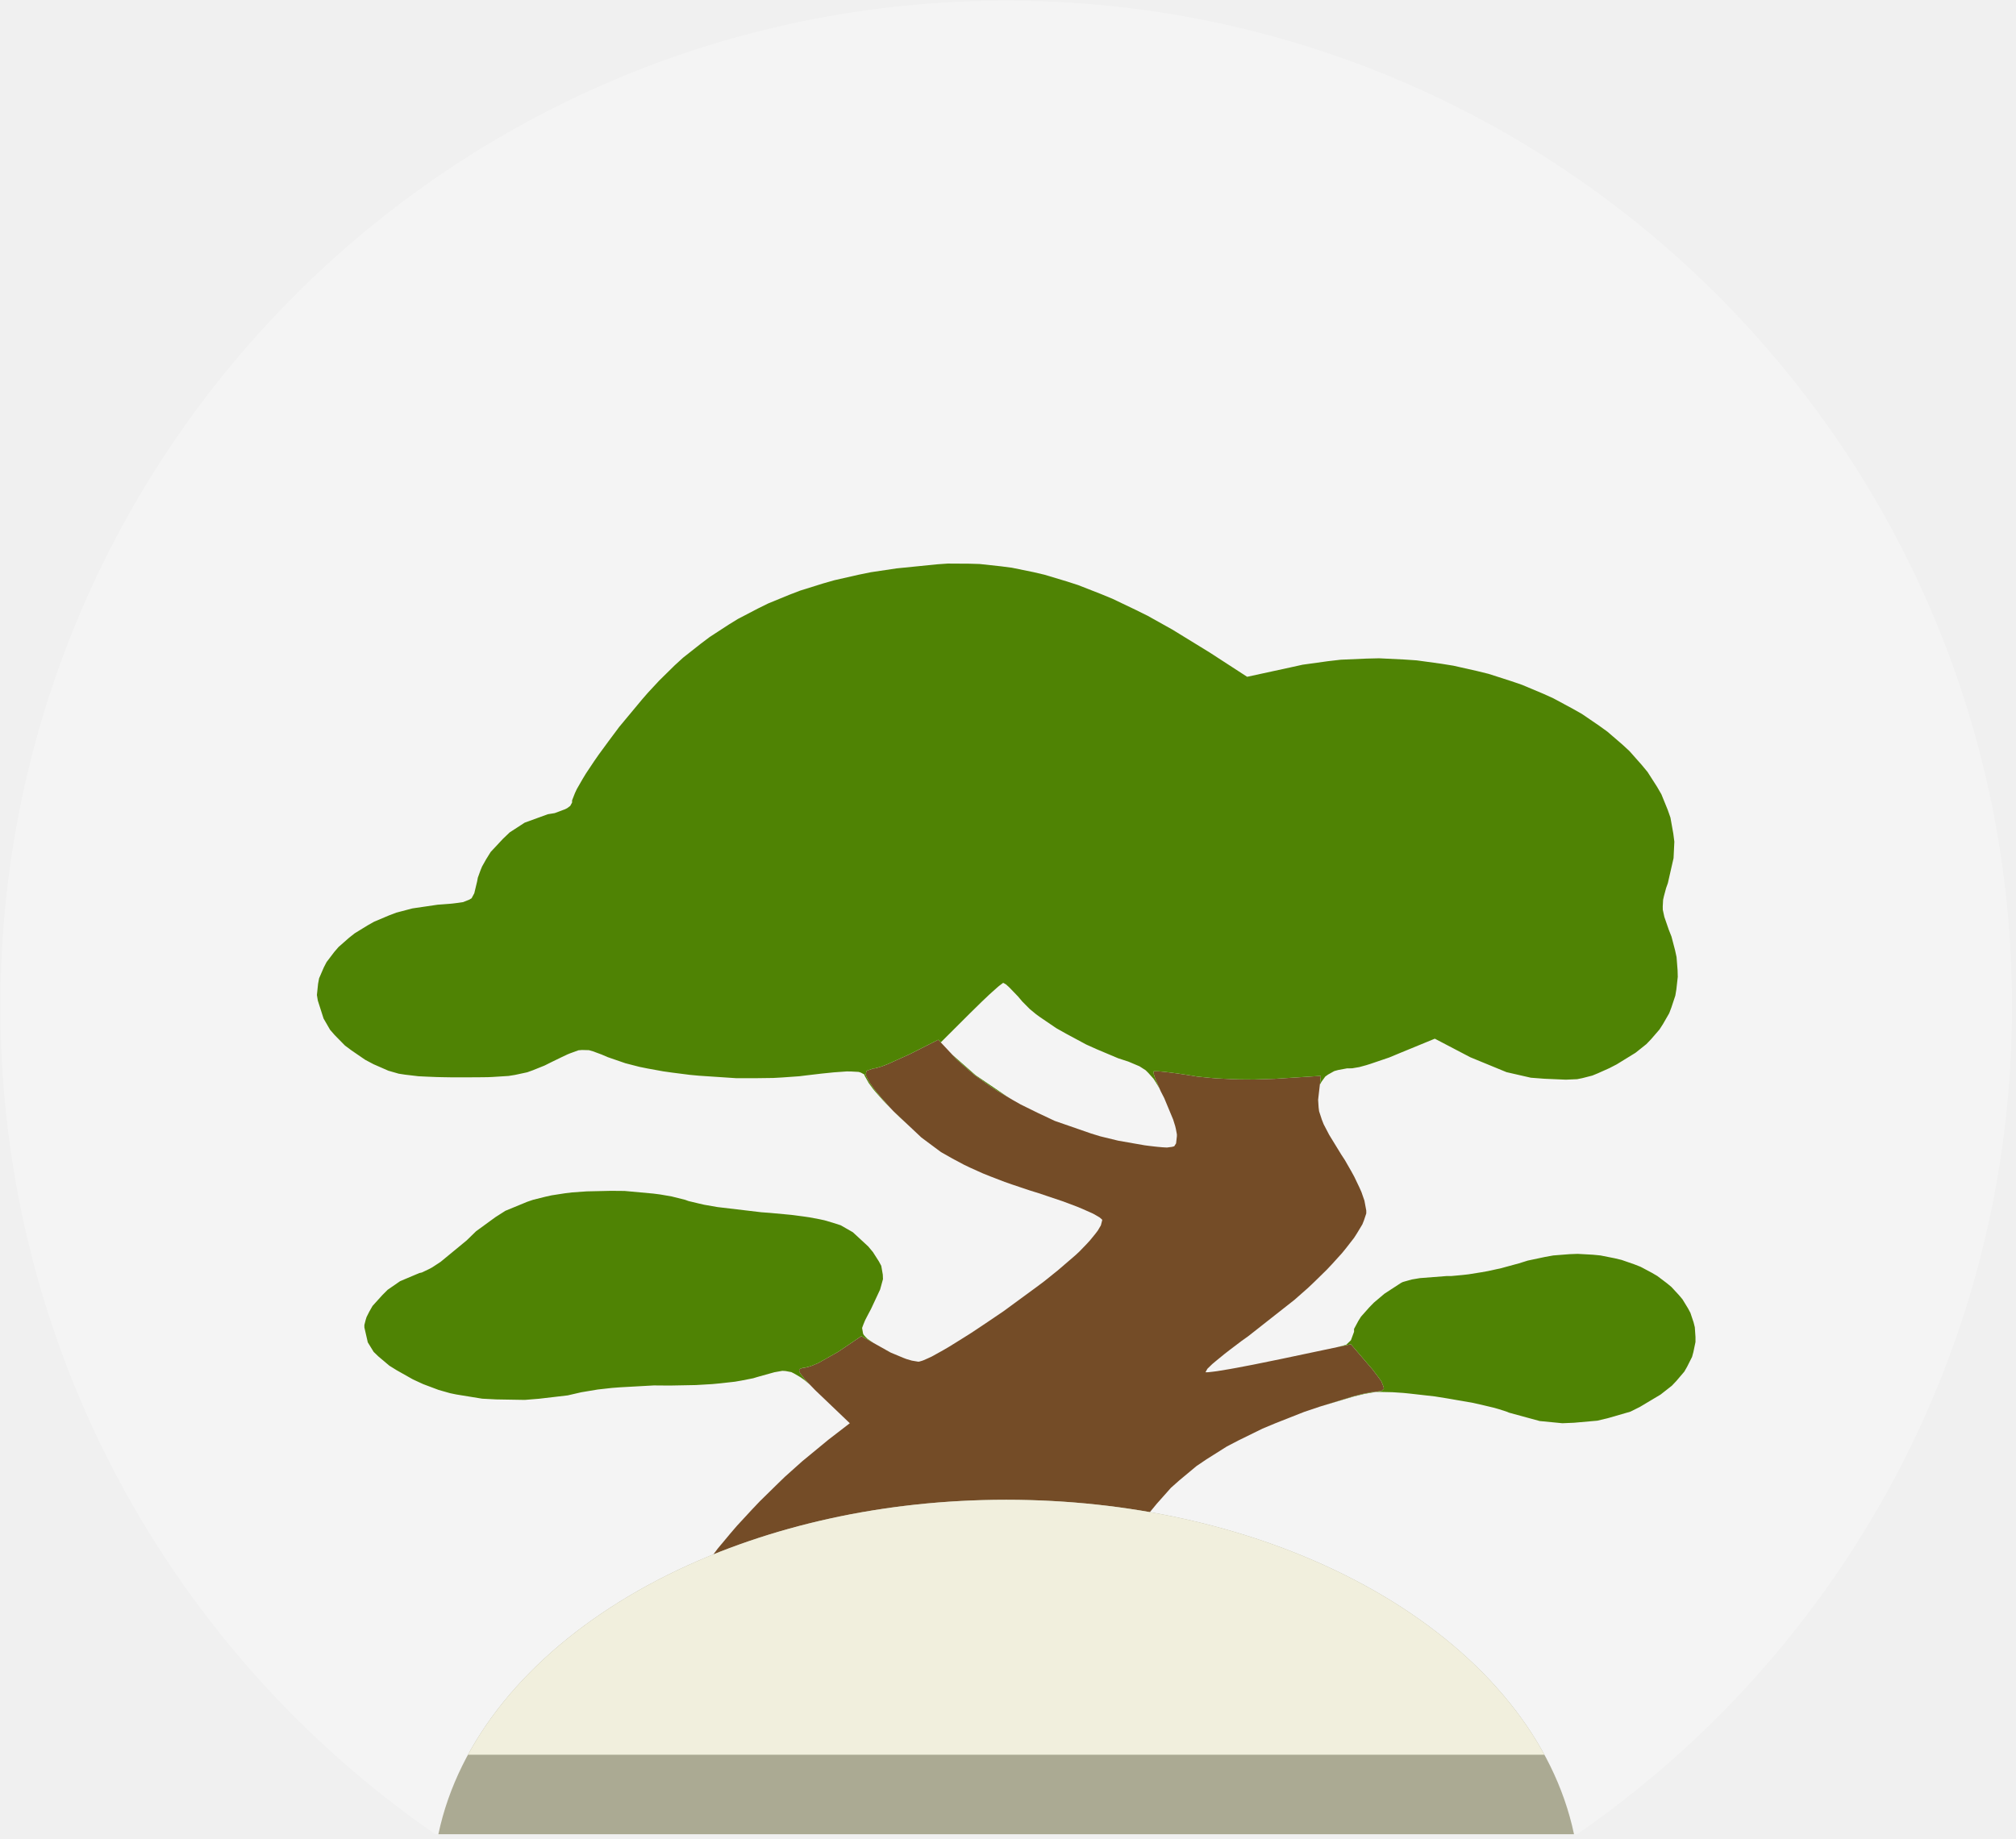
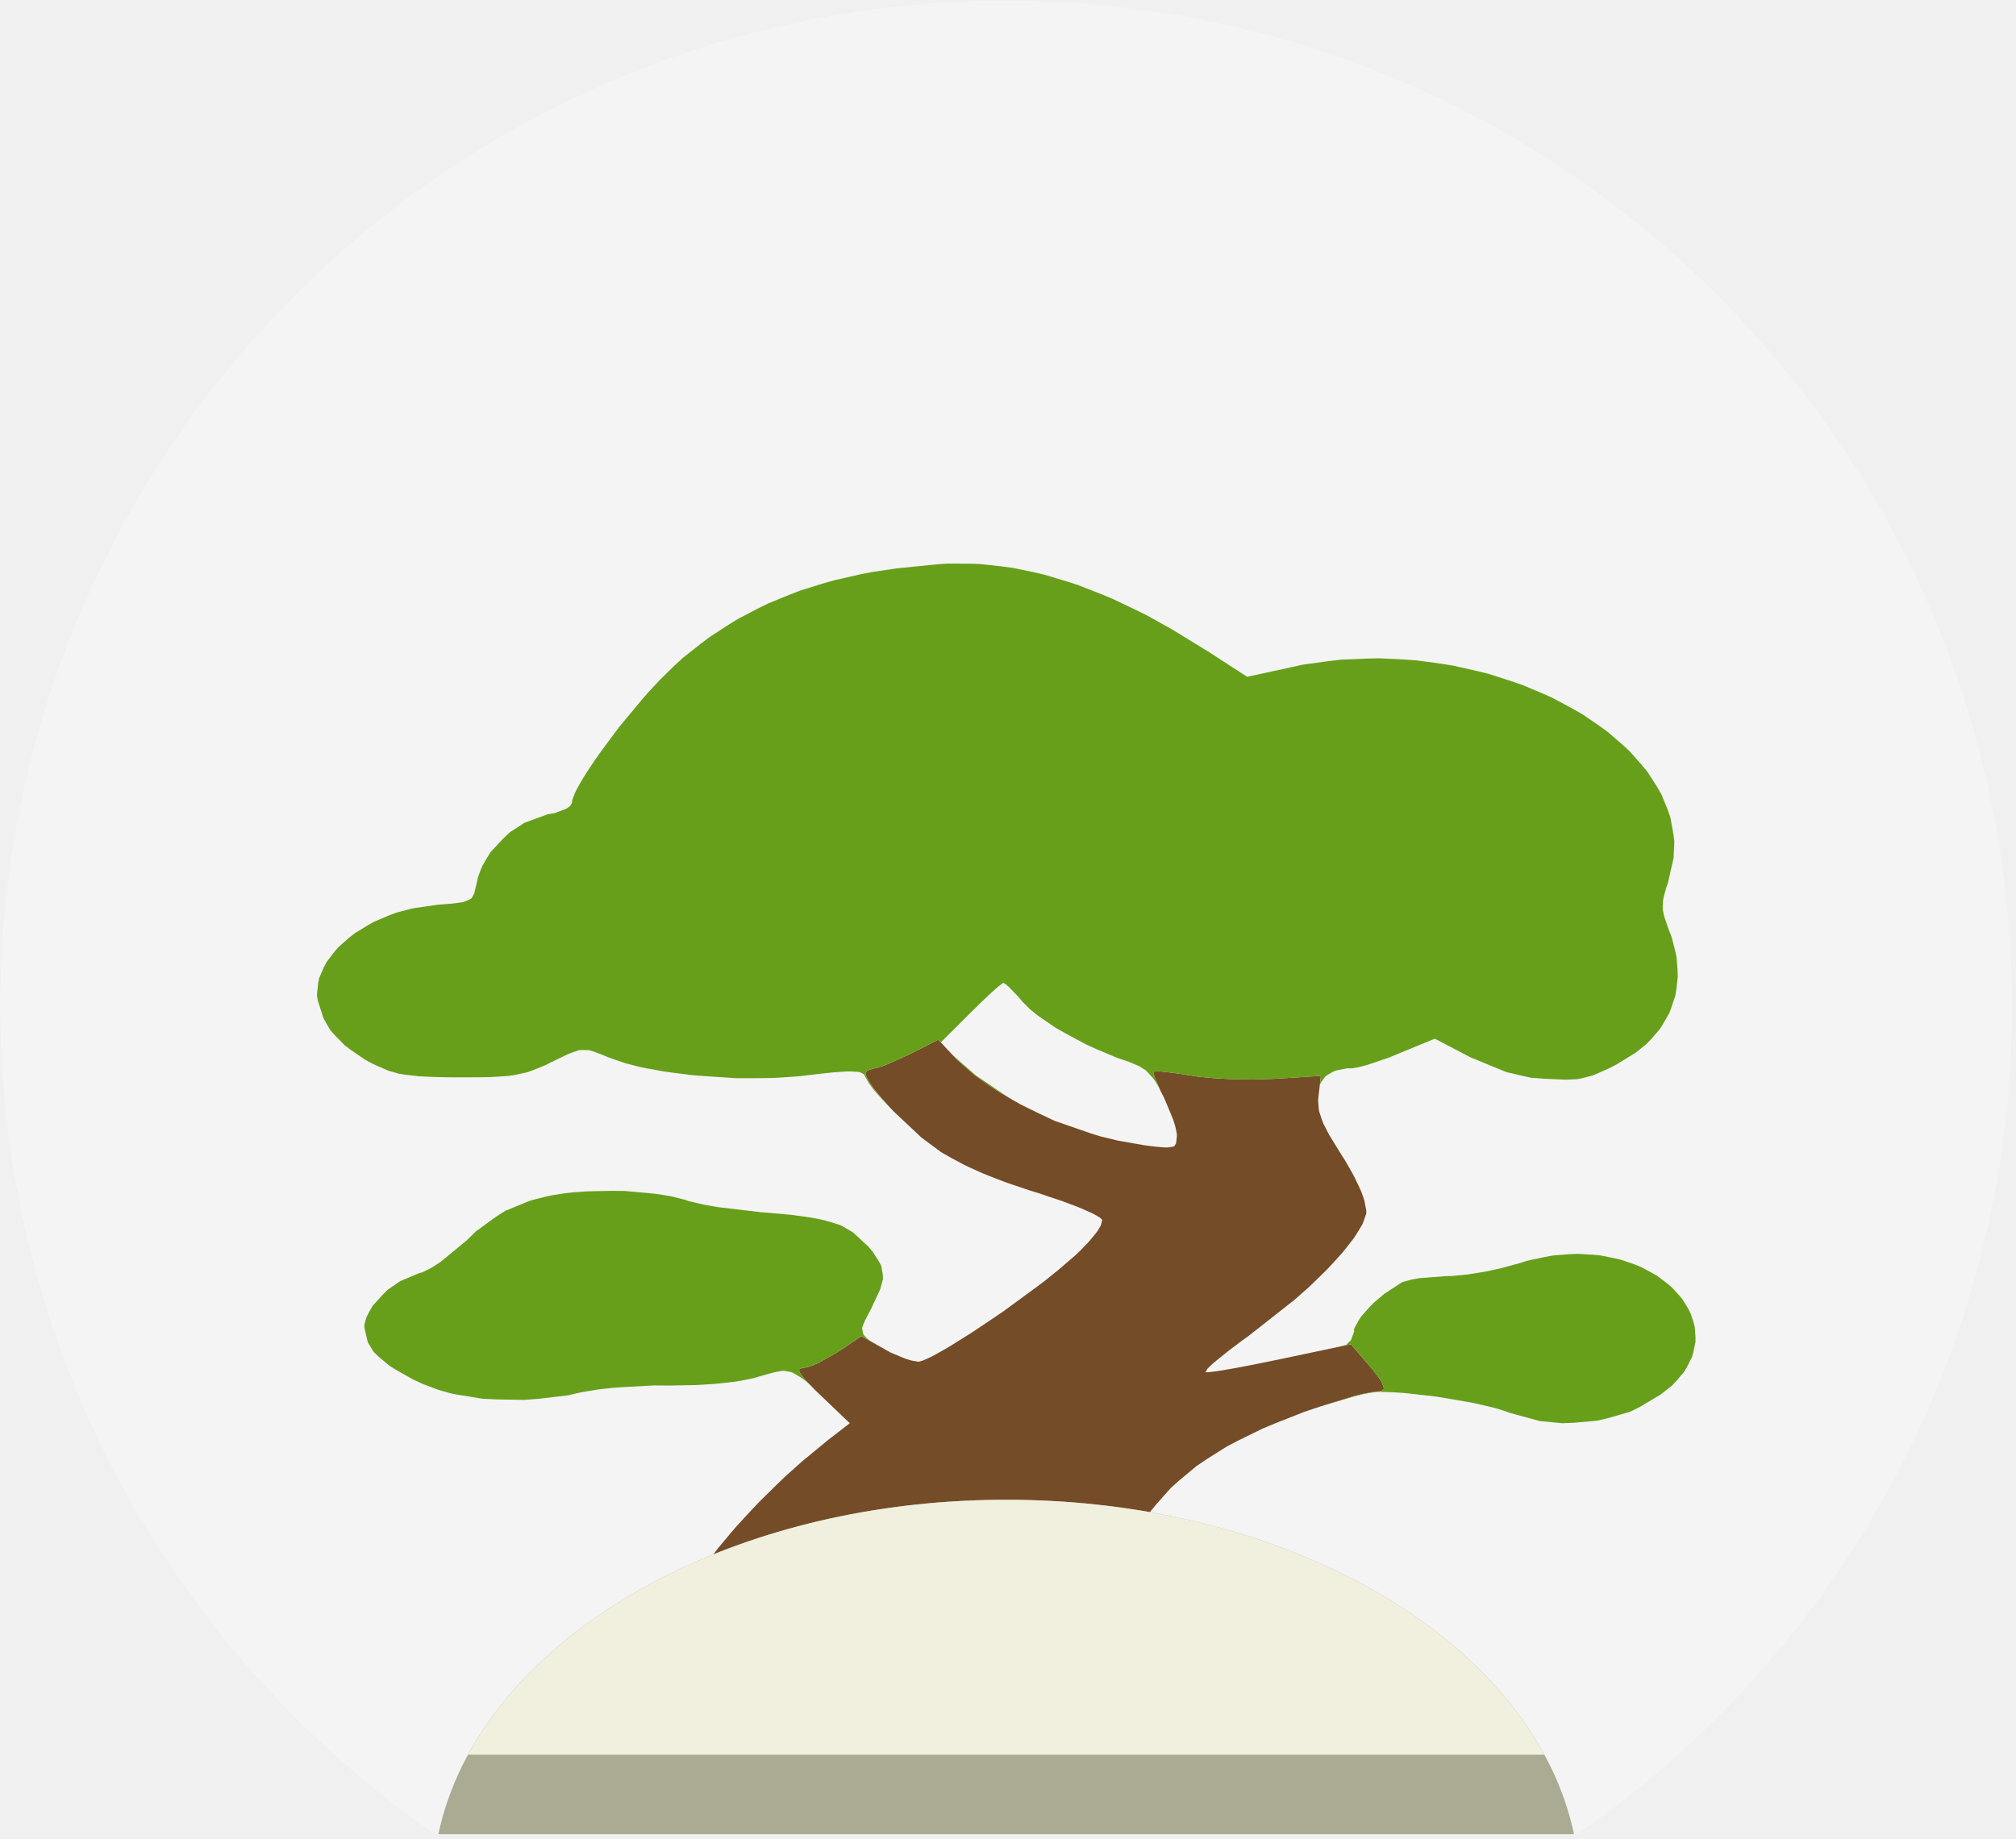
<svg xmlns="http://www.w3.org/2000/svg" width="330" height="301" viewBox="0 0 330 301" fill="none">
  <path fill-rule="evenodd" clip-rule="evenodd" d="M258.149 300.31C301.157 270.608 329.339 220.968 329.339 164.745C329.339 73.82 255.63 0.111 164.705 0.111C73.779 0.111 0.07 73.82 0.07 164.745C0.07 220.968 28.252 270.608 71.26 300.31H258.149Z" fill="white" fill-opacity="0.3" />
  <path d="M155.865 172.66L156.685 173.54L158.645 175.26L159.665 176.11L161.975 177.75L163.165 178.55L165.735 180.07L167.055 180.82L169.835 182.19L172.655 183.52L178.595 185.58L180.085 186.04L183.045 186.76L187.395 187.52L188.015 187.6L189.035 187.72L189.515 187.77L190.295 187.84L191.015 187.88L191.865 187.77L192.215 187.67L192.515 187.2L192.645 186.02V185.72L192.485 184.86L192.375 184.39L192.035 183.3L190.575 179.79L190.005 178.68L189.205 176.84L189.045 176.44L188.865 175.87L188.825 175.44L188.865 175.39L189.425 175.4L189.765 175.41L190.815 175.51L191.385 175.58L192.795 175.76L195.145 176.12L195.965 176.26L198.065 176.47L199.165 176.56L201.595 176.68L202.825 176.72L205.285 176.74L208.685 176.63L216.215 176.15L215.835 179.43L215.765 180.07L215.845 181.32L215.925 181.95L216.385 183.35L216.675 184.08L217.585 185.82L219.545 189.02L220.145 189.94L221.195 191.77L221.685 192.67L222.495 194.36L222.855 195.17L223.345 196.58L223.645 198.2V198.67L223.255 199.84L223.005 200.46L222.135 201.91L221.655 202.66L220.365 204.32L219.675 205.17L218.015 207L217.145 207.92L215.165 209.86L214.135 210.84L211.875 212.83L204.325 218.77L203.245 219.54L201.355 220.97L200.465 221.66L199.045 222.82L198.415 223.35L197.635 224.11L197.335 224.66L197.395 224.68L197.745 224.67L197.945 224.65L198.565 224.58L199.255 224.49L201.305 224.15L202.415 223.95L205.135 223.43L209.655 222.51L221.135 220.09L223.845 223.26L224.655 224.2L225.705 225.58L226.135 226.19L226.455 227.01L226.535 227.36L226.155 227.73L224.825 227.93H224.565L223.565 228.12L222.985 228.24L221.485 228.63L216.015 230.31L213.465 231.17L208.875 232.98L206.665 233.9L202.715 235.84L200.815 236.83L197.455 238.95L195.845 240.04L193.025 242.39L191.675 243.59L189.345 246.21L188.235 247.56L186.345 250.49L185.445 252L183.945 255.29L182.065 260.68L182.035 260.8L181.595 261.01L181.315 261.11L180.315 261.28L179.745 261.36L178.095 261.5L177.185 261.56L174.805 261.66L173.525 261.71L170.325 261.78L168.615 261.82L164.515 261.86L162.345 261.88L157.265 261.9L155.925 261.91H153.045H148.425H146.135L141.715 261.89L139.535 261.88L135.405 261.84L133.385 261.82L129.635 261.77L127.815 261.74L124.545 261.66L122.975 261.63L120.275 261.54L119.015 261.5L116.985 261.4L116.055 261.35L114.795 261.25L114.265 261.19L113.855 261.08L113.695 260.98L113.565 260.63L113.525 260.43L113.605 259.9L113.745 259.32L114.605 257.68L115.125 256.8L116.645 254.67L117.475 253.56L119.535 251.09L120.625 249.82L123.075 247.17L124.345 245.83L127.075 243.15L128.455 241.81L131.315 239.25L135.625 235.7L139.105 233.02L134.355 228.48L133.455 227.62L132.195 226.32L131.655 225.73L131.045 224.92L130.825 224.56L130.835 224.16L131.485 223.93H131.745L132.515 223.73L132.935 223.59L133.935 223.17L137.175 221.34L140.995 218.76L144.705 220.84L145.725 221.42L147.875 222.32L148.375 222.51L149.265 222.77L150.285 222.94H150.425L150.885 222.81L151.145 222.72L151.805 222.43L152.505 222.11L154.395 221.06L155.405 220.47L157.765 219L158.985 218.23L161.625 216.47L164.285 214.67L169.605 210.77L170.875 209.82L173.145 208L175.995 205.55L176.665 204.93L177.855 203.7L178.405 203.1L179.305 202L179.705 201.47L180.205 200.62L180.425 199.76L180.395 199.67L180.135 199.44L179.975 199.31L179.465 199.01L178.915 198.7L177.185 197.93L176.245 197.54L173.925 196.67L170.025 195.36L168.515 194.89L165.775 193.97L164.455 193.51L162.065 192.59L160.895 192.12L158.785 191.17L157.765 190.68L155.875 189.67L154.035 188.63L150.825 186.24L146.255 181.94L145.665 181.31L144.665 180.19L144.195 179.66L143.425 178.72L143.065 178.27L142.525 177.51L142.285 177.15L141.965 176.55L141.705 175.99L141.835 175.32L142.975 174.93H143.155L143.855 174.74L144.255 174.63L145.275 174.24L148.945 172.58L153.585 170.23L155.865 172.66Z" fill="#744C27" />
-   <path d="M260.755 205.43L261.985 205.55L264.305 206.01L265.435 206.28L267.535 207.01L268.555 207.41L270.395 208.39L271.285 208.91L272.845 210.09L273.585 210.7L274.825 212.04L275.405 212.73L276.305 214.2L276.705 214.95L277.225 216.51L277.425 217.3L277.535 218.91V219.72L277.195 221.35L276.975 222.16L276.165 223.77L275.705 224.57L274.385 226.12L273.665 226.88L271.815 228.33L268.415 230.36L266.865 231.13L263.305 232.16L261.485 232.6L257.655 232.94L255.745 233.02L252.035 232.66L247.015 231.29L246.555 231.1L245.265 230.69L244.565 230.49L242.885 230.09L241.135 229.69L236.985 228.97L234.875 228.63L230.725 228.16L229.735 228.06L227.915 227.94L225.565 227.89L225.205 227.9L224.005 228.1L223.345 228.22L221.685 228.62L216.005 230.31H216.015L221.485 228.63L222.985 228.24L223.565 228.12L224.565 227.93H224.825L226.155 227.73L226.535 227.36L226.455 227.01L226.135 226.19L225.705 225.58L224.655 224.2L223.845 223.26L221.135 220.09L218.795 220.58L219.895 220.3L220.375 220.16L221.135 219.43L221.645 218.05V217.58L222.345 216.27L222.785 215.57L224.155 214.03L224.895 213.27L226.625 211.81L229.325 210.05L229.625 209.9L230.595 209.62L231.125 209.48L232.435 209.26L236.825 208.92H237.565L239.405 208.75L240.375 208.64L242.495 208.3L243.565 208.11L245.705 207.64L248.645 206.84L250.085 206.39L252.875 205.8L254.255 205.55L256.925 205.34L258.245 205.29M213.975 231L215.465 230.49ZM102.245 194.99L106.935 195.42L108.035 195.56L109.945 195.89L112.145 196.44L112.695 196.64L114.365 197.04L115.275 197.25L117.465 197.63L124.645 198.48L126.015 198.58L128.405 198.8L129.555 198.91L131.545 199.17L132.505 199.31L134.155 199.62L134.945 199.79L136.305 200.19L137.615 200.61L139.605 201.75L142.115 204.07L142.885 204.99L143.855 206.51L144.255 207.25L144.505 208.69L144.535 209.43L144.065 211.13L142.565 214.34L142.285 214.86L141.835 215.72L141.625 216.13L141.345 216.8L141.115 217.42L141.275 218.34L141.385 218.56L141.775 218.99L142.005 219.21L142.675 219.67L143.015 219.9L140.995 218.76L137.175 221.34L133.935 223.17L132.935 223.59L132.515 223.73L131.745 223.93H131.485L130.835 224.16L130.825 224.56L131.045 224.92L131.655 225.73L132.195 226.32L132.555 226.69L131.715 225.98L131.045 225.5L130.025 224.9L129.535 224.65L128.575 224.47L128.065 224.44L126.765 224.67L124.005 225.44L123.275 225.66L121.335 226.04L120.295 226.22L117.875 226.49L116.615 226.61L113.895 226.77L109.645 226.85L107.035 226.83L101.465 227.14L100.155 227.24L97.835 227.5L95.145 227.95L92.935 228.46L88.245 229.01L85.895 229.2L81.225 229.12L78.925 229L74.685 228.31L73.675 228.1L71.805 227.57L69.275 226.62L67.605 225.85L64.945 224.35L63.735 223.6L61.955 222.1L61.165 221.34L60.205 219.78L59.645 217.33V216.93L59.865 216.07L60.005 215.63L60.465 214.72L60.985 213.81L62.595 212.03L63.455 211.17L65.495 209.76L68.645 208.43L69.055 208.34L70.165 207.81L70.765 207.49L72.135 206.59L76.395 203.08L77.925 201.59L81.095 199.28L82.725 198.24L86.315 196.76L87.255 196.44L89.255 195.94L90.285 195.71L92.485 195.37L93.615 195.23L96.045 195.06L100.005 194.97M145.845 221.47H145.855L145.725 221.42L144.705 220.84M148.705 184.24L147.155 182.81L146.445 182.13L146.435 182.11M158.615 92.29L160.345 92.34L163.855 92.72L165.625 92.95L169.195 93.68L170.985 94.1L174.645 95.2L176.475 95.79L180.225 97.26L182.115 98.04L185.965 99.88L187.915 100.85L191.905 103.08L198.045 106.85L204.145 110.81L211.145 109.29L213.225 108.83L217.405 108.25L219.495 108.01L223.665 107.83L225.745 107.78L229.855 107.98L231.905 108.12L235.915 108.67L237.905 108.99L241.765 109.86L243.675 110.33L247.345 111.51L249.155 112.13L252.585 113.57L254.265 114.33L257.405 116.02L258.945 116.89L261.755 118.81L263.115 119.79L265.555 121.89L266.725 122.97L268.745 125.25L269.695 126.4L271.245 128.82L271.955 130.05L272.985 132.58L273.435 133.86L273.905 136.49L274.075 137.81L273.945 140.5L273.015 144.58L272.725 145.4L272.375 146.7L272.235 147.32L272.175 148.41L272.185 148.96L272.435 150.11L273.155 152.2L273.605 153.34L274.195 155.59L274.435 156.7L274.605 158.86L274.635 159.93L274.405 161.99L274.235 163.01L273.595 164.94L273.235 165.89L272.205 167.68L271.645 168.55L270.245 170.17L269.495 170.95L267.715 172.37L264.645 174.26L263.445 174.88L261.545 175.73L260.645 176.1L259.005 176.52L258.165 176.69L256.315 176.77L252.815 176.62L250.585 176.45L246.605 175.54L240.675 173.1L234.865 170.06L229.005 172.47L227.395 173.14L224.335 174.18L223.635 174.4L222.495 174.71L221.325 174.91L220.485 174.92L219.075 175.18L218.415 175.36L217.395 175.93L216.935 176.26L216.305 177.13L216.055 177.58L216.215 176.15L208.685 176.63L205.285 176.74L202.825 176.72L201.595 176.68L199.165 176.56L198.065 176.47L195.965 176.26L195.145 176.12L192.795 175.76L191.385 175.58L190.815 175.51L189.765 175.41L189.425 175.4L188.865 175.39L188.825 175.44L188.865 175.87L189.045 176.44L189.205 176.84L189.815 178.24L189.225 177.24L188.825 176.62L187.975 175.67L187.535 175.23L186.525 174.58L184.705 173.81L183.045 173.27L179.555 171.8L177.815 171.02L174.505 169.24L172.905 168.34L170.215 166.51L169.595 166.06L168.555 165.2L167.345 163.98L166.635 163.14L165.375 161.83L165.095 161.55L164.665 161.17L164.255 160.93H164.185L163.665 161.32L163.355 161.57L162.435 162.39L161.935 162.84L160.745 163.97L158.775 165.9L153.995 170.67L153.585 170.23L148.945 172.58L145.275 174.24L144.255 174.63L143.855 174.74L143.155 174.93H142.975L141.835 175.32L141.705 175.99L141.965 176.55L142.285 177.15L142.525 177.51L143.065 178.27L143.425 178.72L144.195 179.66L144.665 180.19L145.665 181.31L145.905 181.57L145.145 180.79L144.515 180.13L143.445 178.92L142.945 178.33L142.205 177.32L141.545 176.14L141.465 175.91L140.925 175.62L140.565 175.5L139.335 175.43L138.605 175.42L136.495 175.57L135.905 175.63L134.525 175.77L132.145 176.05L130.835 176.21L128.015 176.41L126.585 176.49L123.575 176.53H120.545L114.405 176.12L112.905 175.98L110.005 175.61L108.585 175.41L105.945 174.93L104.665 174.67L102.375 174.08L99.475 173.08L98.475 172.65L97.065 172.13L96.405 171.94L95.275 171.91L94.685 171.96L93.285 172.47L92.895 172.63L91.965 173.07L90.275 173.89L89.155 174.45L87.245 175.22L86.305 175.56L84.305 175.99L83.245 176.16L80.565 176.33L79.825 176.36L78.125 176.38L75.145 176.39H74.125L72.325 176.36L71.465 176.34L69.965 176.28L68.515 176.21L66.305 175.95L65.265 175.79L63.565 175.3L61.145 174.24L59.785 173.52L57.525 171.97L56.465 171.18L54.795 169.48L54.035 168.61L52.965 166.76L52.025 163.82L51.875 162.91L52.065 161.08L52.235 160.17L53.005 158.39L53.455 157.52L54.725 155.85L55.425 155.04L57.145 153.53L58.055 152.81L60.155 151.52L61.235 150.91L63.645 149.89L64.875 149.42L67.515 148.73L71.675 148.12L72.385 148.07L73.555 147.98L74.105 147.93L74.985 147.82L75.805 147.7L76.785 147.31L77.195 147.07L77.635 146.25L78.105 144.3L78.215 143.7L78.655 142.49L78.905 141.88L79.585 140.67L80.325 139.48L82.355 137.31L83.435 136.28L85.885 134.69L89.675 133.31L90.795 133.13L92.505 132.49L92.855 132.31L93.345 131.94L93.645 131.39V131.04L94.105 129.87L94.405 129.22L95.375 127.53L95.915 126.64L97.275 124.6L98.005 123.55L99.655 121.3L101.355 119.02L105.125 114.49L106.065 113.41L107.895 111.44L110.445 108.93L111.825 107.67L114.715 105.39L116.175 104.29L119.245 102.29L120.805 101.33L124.065 99.63L125.725 98.81L129.205 97.38L130.975 96.7L134.685 95.54L136.575 95L140.535 94.1L142.545 93.69L146.765 93.06L153.425 92.39L155.145 92.27M157.445 174.06L159.715 176.05L164.785 179.49L165.595 179.99L163.165 178.55L161.975 177.75L159.665 176.11L158.645 175.26L156.685 173.54L155.895 172.7" fill="#4F8304" />
+   <path d="M260.755 205.43L261.985 205.55L264.305 206.01L265.435 206.28L267.535 207.01L268.555 207.41L270.395 208.39L271.285 208.91L272.845 210.09L273.585 210.7L274.825 212.04L275.405 212.73L276.305 214.2L276.705 214.95L277.225 216.51L277.425 217.3L277.535 218.91V219.72L277.195 221.35L276.975 222.16L276.165 223.77L275.705 224.57L274.385 226.12L273.665 226.88L271.815 228.33L268.415 230.36L266.865 231.13L263.305 232.16L261.485 232.6L257.655 232.94L255.745 233.02L252.035 232.66L247.015 231.29L246.555 231.1L245.265 230.69L244.565 230.49L242.885 230.09L241.135 229.69L236.985 228.97L234.875 228.63L230.725 228.16L229.735 228.06L227.915 227.94L225.565 227.89L225.205 227.9L224.005 228.1L223.345 228.22L221.685 228.62L216.005 230.31H216.015L221.485 228.63L222.985 228.24L223.565 228.12L224.565 227.93H224.825L226.155 227.73L226.535 227.36L226.455 227.01L226.135 226.19L225.705 225.58L224.655 224.2L223.845 223.26L221.135 220.09L218.795 220.58L219.895 220.3L220.375 220.16L221.135 219.43L221.645 218.05V217.58L222.345 216.27L222.785 215.57L224.155 214.03L224.895 213.27L226.625 211.81L229.325 210.05L229.625 209.9L230.595 209.62L231.125 209.48L232.435 209.26L236.825 208.92H237.565L239.405 208.75L240.375 208.64L242.495 208.3L243.565 208.11L245.705 207.64L248.645 206.84L250.085 206.39L252.875 205.8L254.255 205.55L256.925 205.34L258.245 205.29M213.975 231L215.465 230.49ZM102.245 194.99L106.935 195.42L108.035 195.56L109.945 195.89L112.145 196.44L112.695 196.64L114.365 197.04L115.275 197.25L117.465 197.63L124.645 198.48L126.015 198.58L128.405 198.8L129.555 198.91L131.545 199.17L132.505 199.31L134.155 199.62L134.945 199.79L136.305 200.19L137.615 200.61L139.605 201.75L142.115 204.07L142.885 204.99L143.855 206.51L144.255 207.25L144.505 208.69L144.535 209.43L144.065 211.13L142.565 214.34L142.285 214.86L141.835 215.72L141.625 216.13L141.345 216.8L141.115 217.42L141.275 218.34L141.385 218.56L141.775 218.99L142.005 219.21L142.675 219.67L143.015 219.9L140.995 218.76L137.175 221.34L133.935 223.17L132.935 223.59L132.515 223.73L131.745 223.93H131.485L130.835 224.16L130.825 224.56L131.045 224.92L131.655 225.73L132.195 226.32L132.555 226.69L131.715 225.98L131.045 225.5L130.025 224.9L129.535 224.65L128.575 224.47L128.065 224.44L126.765 224.67L124.005 225.44L123.275 225.66L121.335 226.04L120.295 226.22L117.875 226.49L116.615 226.61L113.895 226.77L109.645 226.85L107.035 226.83L101.465 227.14L100.155 227.24L97.835 227.5L95.145 227.95L92.935 228.46L88.245 229.01L85.895 229.2L81.225 229.12L78.925 229L74.685 228.31L73.675 228.1L71.805 227.57L69.275 226.62L67.605 225.85L64.945 224.35L63.735 223.6L61.955 222.1L61.165 221.34L60.205 219.78L59.645 217.33V216.93L59.865 216.07L60.005 215.63L60.465 214.72L60.985 213.81L62.595 212.03L63.455 211.17L65.495 209.76L68.645 208.43L69.055 208.34L70.165 207.81L70.765 207.49L72.135 206.59L76.395 203.08L77.925 201.59L81.095 199.28L82.725 198.24L86.315 196.76L87.255 196.44L89.255 195.94L90.285 195.71L92.485 195.37L93.615 195.23L96.045 195.06L100.005 194.97M145.845 221.47H145.855L145.725 221.42L144.705 220.84M148.705 184.24L147.155 182.81L146.445 182.13L146.435 182.11M158.615 92.29L160.345 92.34L163.855 92.72L165.625 92.95L169.195 93.68L170.985 94.1L174.645 95.2L176.475 95.79L180.225 97.26L182.115 98.04L185.965 99.88L187.915 100.85L191.905 103.08L198.045 106.85L204.145 110.81L211.145 109.29L213.225 108.83L217.405 108.25L219.495 108.01L223.665 107.83L225.745 107.78L229.855 107.98L231.905 108.12L235.915 108.67L237.905 108.99L241.765 109.86L243.675 110.33L247.345 111.51L249.155 112.13L252.585 113.57L254.265 114.33L257.405 116.02L258.945 116.89L261.755 118.81L263.115 119.79L265.555 121.89L266.725 122.97L268.745 125.25L269.695 126.4L271.245 128.82L271.955 130.05L272.985 132.58L273.435 133.86L273.905 136.49L274.075 137.81L273.945 140.5L273.015 144.58L272.725 145.4L272.375 146.7L272.235 147.32L272.175 148.41L272.185 148.96L272.435 150.11L273.155 152.2L273.605 153.34L274.195 155.59L274.435 156.7L274.605 158.86L274.635 159.93L274.405 161.99L274.235 163.01L273.595 164.94L273.235 165.89L272.205 167.68L271.645 168.55L270.245 170.17L269.495 170.95L267.715 172.37L264.645 174.26L263.445 174.88L261.545 175.73L260.645 176.1L259.005 176.52L258.165 176.69L256.315 176.77L252.815 176.62L250.585 176.45L246.605 175.54L240.675 173.1L234.865 170.06L229.005 172.47L227.395 173.14L224.335 174.18L223.635 174.4L222.495 174.71L221.325 174.91L220.485 174.92L219.075 175.18L218.415 175.36L217.395 175.93L216.935 176.26L216.305 177.13L216.055 177.58L216.215 176.15L208.685 176.63L205.285 176.74L202.825 176.72L201.595 176.68L199.165 176.56L198.065 176.47L195.965 176.26L195.145 176.12L192.795 175.76L191.385 175.58L190.815 175.51L189.765 175.41L189.425 175.4L188.865 175.39L188.825 175.44L188.865 175.87L189.045 176.44L189.205 176.84L189.815 178.24L189.225 177.24L188.825 176.62L187.975 175.67L187.535 175.23L186.525 174.58L184.705 173.81L183.045 173.27L179.555 171.8L177.815 171.02L174.505 169.24L172.905 168.34L170.215 166.51L169.595 166.06L168.555 165.2L167.345 163.98L166.635 163.14L165.375 161.83L165.095 161.55L164.665 161.17L164.255 160.93H164.185L163.665 161.32L163.355 161.57L162.435 162.39L161.935 162.84L160.745 163.97L158.775 165.9L153.995 170.67L153.585 170.23L148.945 172.58L145.275 174.24L144.255 174.63L143.855 174.74L143.155 174.93H142.975L141.835 175.32L141.705 175.99L141.965 176.55L142.285 177.15L142.525 177.51L143.065 178.27L143.425 178.72L144.195 179.66L144.665 180.19L145.665 181.31L145.905 181.57L145.145 180.79L144.515 180.13L143.445 178.92L142.945 178.33L142.205 177.32L141.545 176.14L141.465 175.91L140.925 175.62L140.565 175.5L139.335 175.43L138.605 175.42L136.495 175.57L135.905 175.63L134.525 175.77L132.145 176.05L130.835 176.21L128.015 176.41L126.585 176.49L123.575 176.53H120.545L114.405 176.12L112.905 175.98L110.005 175.61L108.585 175.41L105.945 174.93L104.665 174.67L102.375 174.08L99.475 173.08L98.475 172.65L97.065 172.13L96.405 171.94L95.275 171.91L94.685 171.96L93.285 172.47L92.895 172.63L91.965 173.07L90.275 173.89L89.155 174.45L87.245 175.22L86.305 175.56L84.305 175.99L83.245 176.16L80.565 176.33L79.825 176.36L78.125 176.38L75.145 176.39H74.125L72.325 176.36L71.465 176.34L69.965 176.28L68.515 176.21L66.305 175.95L65.265 175.79L63.565 175.3L61.145 174.24L59.785 173.52L57.525 171.97L56.465 171.18L54.795 169.48L54.035 168.61L52.965 166.76L52.025 163.82L51.875 162.91L52.065 161.08L52.235 160.17L53.005 158.39L53.455 157.52L54.725 155.85L55.425 155.04L57.145 153.53L58.055 152.81L60.155 151.52L61.235 150.91L63.645 149.89L64.875 149.42L67.515 148.73L71.675 148.12L72.385 148.07L73.555 147.98L74.105 147.93L74.985 147.82L75.805 147.7L76.785 147.31L77.195 147.07L77.635 146.25L78.105 144.3L78.215 143.7L78.655 142.49L78.905 141.88L79.585 140.67L80.325 139.48L82.355 137.31L83.435 136.28L85.885 134.69L89.675 133.31L90.795 133.13L92.505 132.49L92.855 132.31L93.345 131.94L93.645 131.39V131.04L94.105 129.87L94.405 129.22L95.375 127.53L95.915 126.64L97.275 124.6L98.005 123.55L99.655 121.3L101.355 119.02L105.125 114.49L106.065 113.41L107.895 111.44L110.445 108.93L111.825 107.67L114.715 105.39L116.175 104.29L119.245 102.29L120.805 101.33L124.065 99.63L125.725 98.81L129.205 97.38L130.975 96.7L134.685 95.54L136.575 95L140.535 94.1L142.545 93.69L146.765 93.06L153.425 92.39L155.145 92.27M157.445 174.06L159.715 176.05L164.785 179.49L165.595 179.99L163.165 178.55L161.975 177.75L159.665 176.11L158.645 175.26L156.685 173.54L155.895 172.7" fill="#679F1A" />
  <path fill-rule="evenodd" clip-rule="evenodd" d="M257.651 300.31C251.138 269.349 212.006 245.55 164.705 245.55C117.403 245.55 78.271 269.349 71.758 300.31L257.651 300.31Z" fill="#ABAA93" />
  <path fill-rule="evenodd" clip-rule="evenodd" d="M252.806 287.29C239.567 262.922 205.117 245.55 164.705 245.55C124.292 245.55 89.843 262.922 76.604 287.29L252.806 287.29Z" fill="#F1EFDD" />
</svg>
